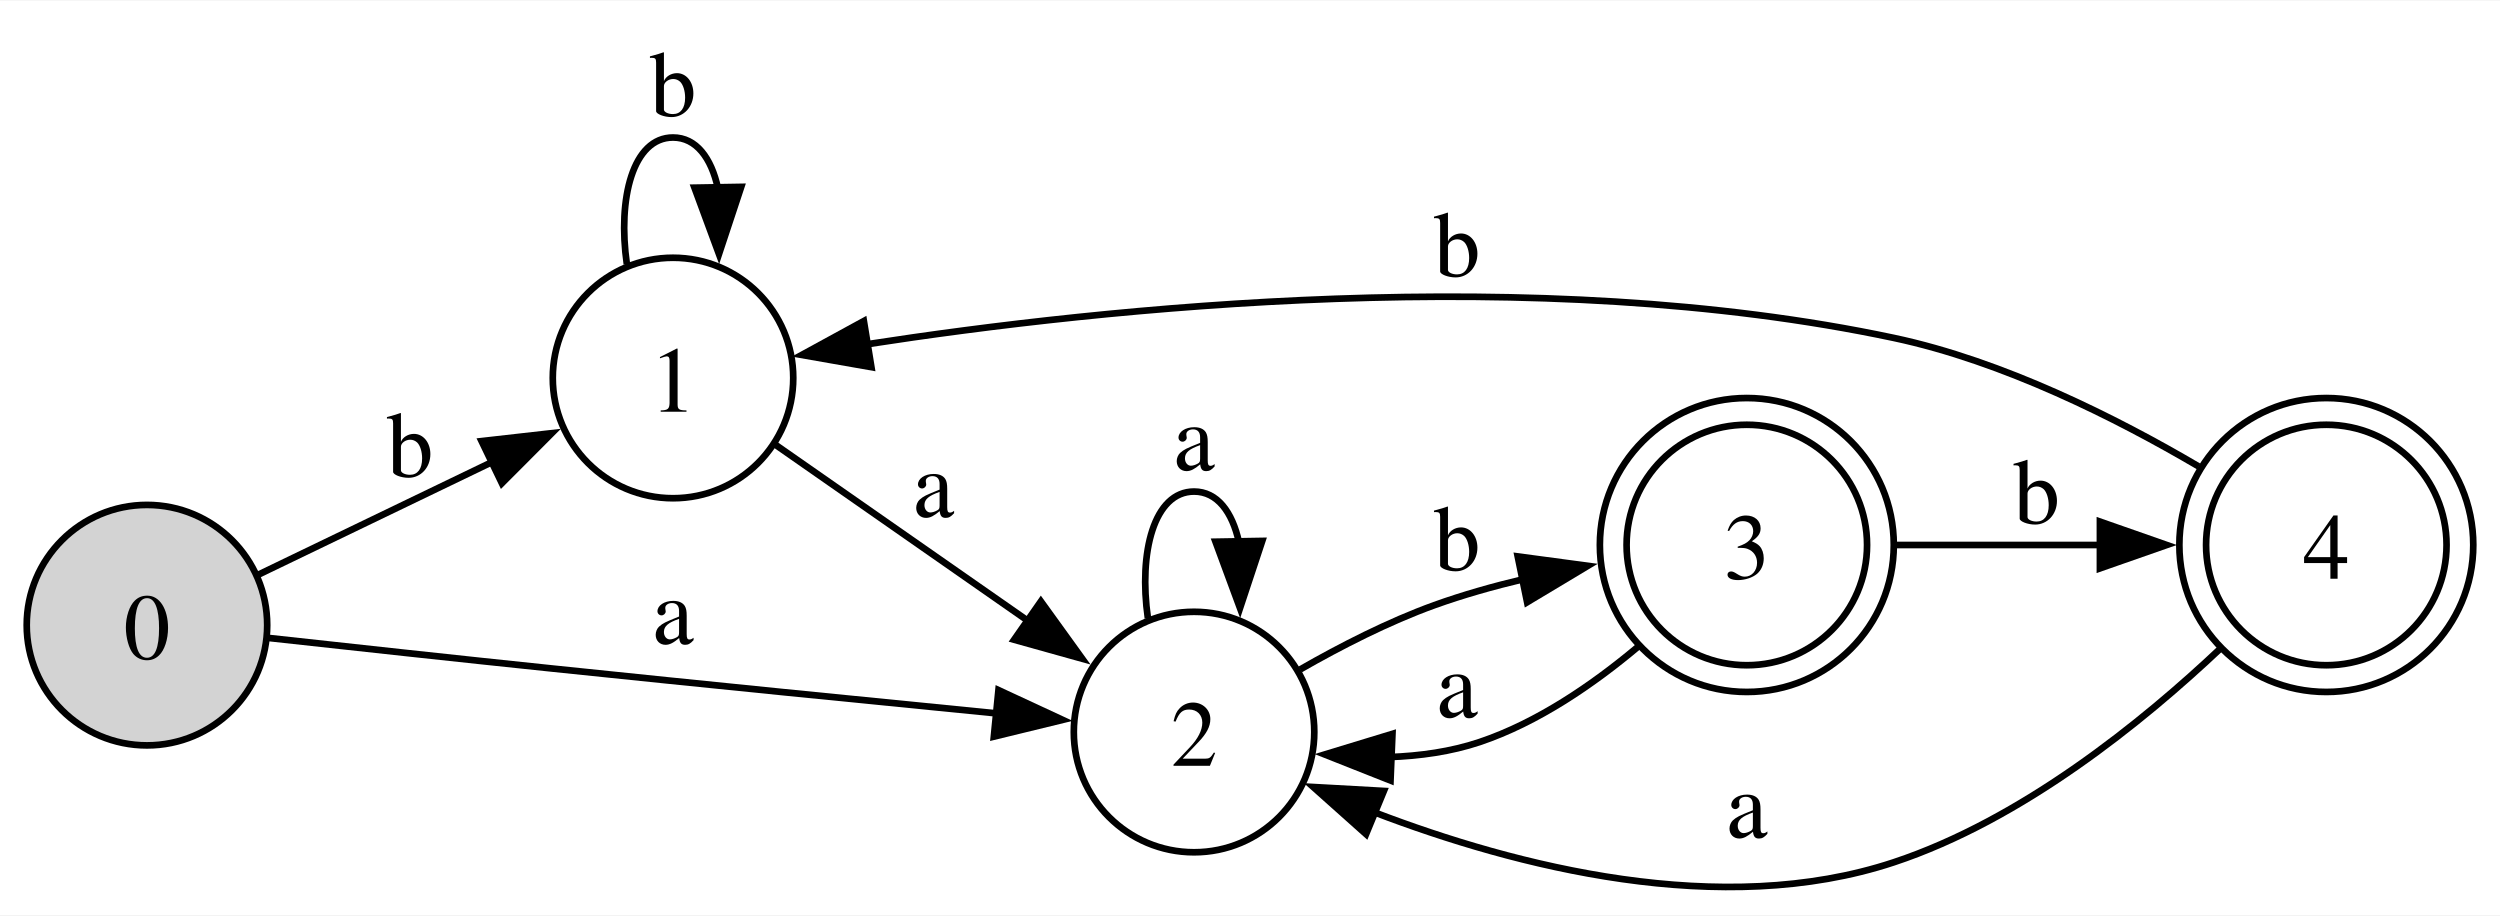
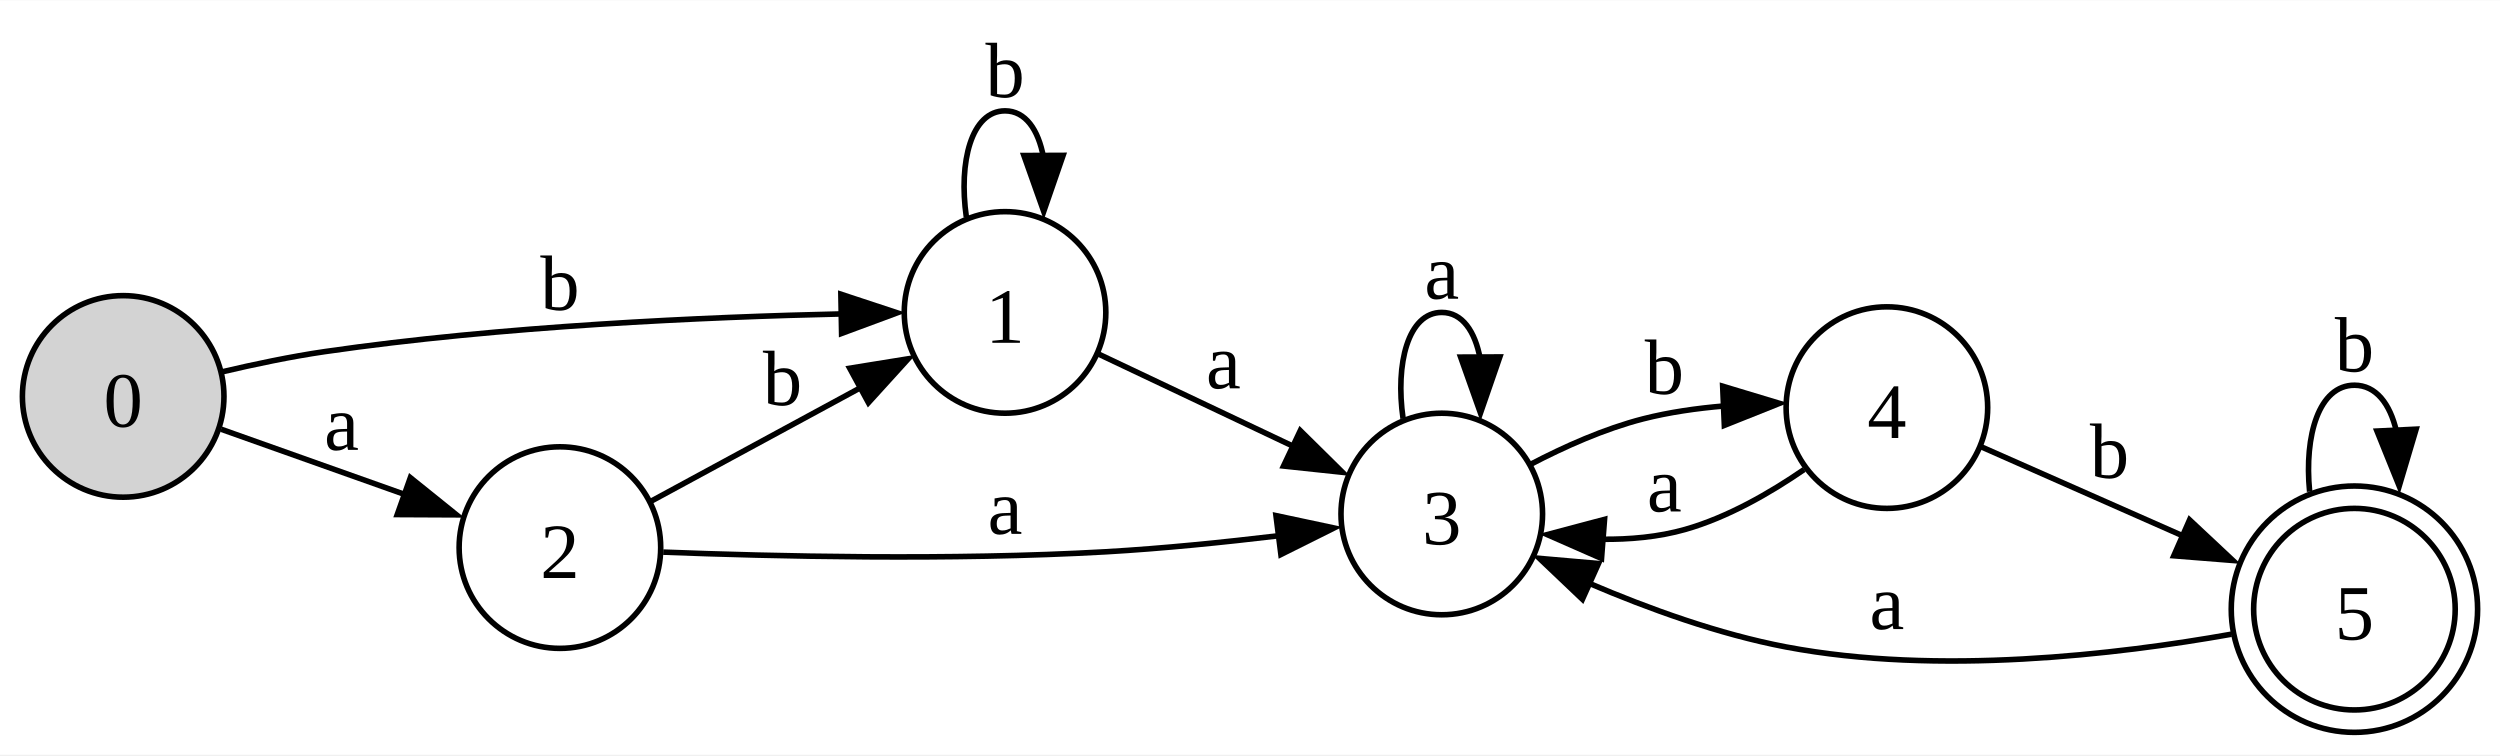
- <svg xmlns="http://www.w3.org/2000/svg" width="374pt" height="137pt" viewBox="0.00 0.00 374.25 136.92">
-   <g id="graph0" class="graph" transform="scale(1 1) rotate(0) translate(4 132.92)">
-     <polygon fill="white" stroke="none" points="-4,4 -4,-132.92 370.25,-132.92 370.25,4 -4,4" />
+ <svg xmlns="http://www.w3.org/2000/svg" width="447pt" height="135pt" viewBox="0.00 0.00 446.50 134.75">
+   <g id="graph0" class="graph" transform="scale(1 1) rotate(0) translate(4 130.75)">
+     <polygon fill="white" stroke="none" points="-4,4 -4,-130.75 442.5,-130.75 442.5,4 -4,4" />
    <g id="node1" class="node">
-       <ellipse fill="lightgrey" stroke="black" cx="18" cy="-39.42" rx="18" ry="18" />
-       <text text-anchor="middle" x="18" y="-34.37" font-family="Times,serif" font-size="14.00">0</text>
+       <ellipse fill="lightgrey" stroke="black" cx="18" cy="-60" rx="18" ry="18" />
+       <text text-anchor="middle" x="18" y="-54.58" font-family="Times New Roman,serif" font-size="14.00">0</text>
    </g>
    <g id="node2" class="node">
-       <ellipse fill="none" stroke="black" cx="96.75" cy="-76.42" rx="18" ry="18" />
-       <text text-anchor="middle" x="96.75" y="-71.37" font-family="Times,serif" font-size="14.00">1</text>
+       <ellipse fill="none" stroke="black" cx="175.5" cy="-75" rx="18" ry="18" />
+       <text text-anchor="middle" x="175.5" y="-69.58" font-family="Times New Roman,serif" font-size="14.00">1</text>
    </g>
    <g id="edge1" class="edge">
-       <path fill="none" stroke="black" d="M34.53,-46.91C44.66,-51.79 58.12,-58.28 69.85,-63.93" />
-       <polygon fill="black" stroke="black" points="68.09,-66.97 78.61,-68.16 71.13,-60.66 68.09,-66.97" />
-       <text text-anchor="middle" x="57.38" y="-61.62" font-family="Times,serif" font-size="14.00">b</text>
+       <path fill="none" stroke="black" d="M35.63,-64.38C41.41,-65.74 47.96,-67.12 54,-68 85.51,-72.58 122.06,-74.19 146.57,-74.74" />
+       <polygon fill="black" stroke="black" points="146.18,-78.25 156.24,-74.93 146.31,-71.25 146.18,-78.25" />
+       <text text-anchor="middle" x="96" y="-75.45" font-family="Times New Roman,serif" font-size="14.00">b</text>
    </g>
    <g id="node3" class="node">
-       <ellipse fill="none" stroke="black" cx="174.75" cy="-23.42" rx="18" ry="18" />
-       <text text-anchor="middle" x="174.75" y="-18.37" font-family="Times,serif" font-size="14.00">2</text>
+       <ellipse fill="none" stroke="black" cx="96" cy="-33" rx="18" ry="18" />
+       <text text-anchor="middle" x="96" y="-27.57" font-family="Times New Roman,serif" font-size="14.00">2</text>
    </g>
    <g id="edge2" class="edge">
-       <path fill="none" stroke="black" d="M36.25,-37.5C48.18,-36.19 64.43,-34.41 78.75,-32.92 101.06,-30.59 126.34,-28.07 145.21,-26.21" />
-       <polygon fill="black" stroke="black" points="145.47,-29.7 155.08,-25.24 144.78,-22.73 145.47,-29.7" />
-       <text text-anchor="middle" x="96.75" y="-36.62" font-family="Times,serif" font-size="14.00">a</text>
+       <path fill="none" stroke="black" d="M35.49,-54.14C45.05,-50.74 57.32,-46.39 68.23,-42.51" />
+       <polygon fill="black" stroke="black" points="69.29,-45.49 77.54,-38.85 66.95,-38.9 69.29,-45.49" />
+       <text text-anchor="middle" x="57" y="-50.45" font-family="Times New Roman,serif" font-size="14.00">a</text>
    </g>
    <g id="edge3" class="edge">
-       <path fill="none" stroke="black" d="M89.84,-93.46C88.43,-103.28 90.73,-112.42 96.75,-112.42 100.23,-112.42 102.47,-109.36 103.46,-104.89" />
-       <polygon fill="black" stroke="black" points="106.96,-105.03 103.63,-94.97 99.96,-104.91 106.96,-105.03" />
-       <text text-anchor="middle" x="96.75" y="-115.62" font-family="Times,serif" font-size="14.00">b</text>
+       <path fill="none" stroke="black" d="M168.59,-92.04C167.18,-101.86 169.48,-111 175.5,-111 179.17,-111 181.45,-107.61 182.36,-102.73" />
+       <polygon fill="black" stroke="black" points="185.87,-103.05 182.41,-93.04 178.87,-103.02 185.87,-103.05" />
+       <text text-anchor="middle" x="175.5" y="-113.45" font-family="Times New Roman,serif" font-size="14.00">b</text>
+     </g>
+     <g id="node4" class="node">
+       <ellipse fill="none" stroke="black" cx="253.5" cy="-39" rx="18" ry="18" />
+       <text text-anchor="middle" x="253.5" y="-33.58" font-family="Times New Roman,serif" font-size="14.00">3</text>
    </g>
    <g id="edge4" class="edge">
-       <path fill="none" stroke="black" d="M112.05,-66.45C122.7,-59.02 137.49,-48.7 149.92,-40.04" />
-       <polygon fill="black" stroke="black" points="151.82,-42.98 158.02,-34.39 147.81,-37.24 151.82,-42.98" />
-       <text text-anchor="middle" x="135.75" y="-55.62" font-family="Times,serif" font-size="14.00">a</text>
+       <path fill="none" stroke="black" d="M192.25,-67.54C202.23,-62.81 215.39,-56.58 226.85,-51.15" />
+       <polygon fill="black" stroke="black" points="228.23,-53.89 235.77,-46.45 225.24,-47.57 228.23,-53.89" />
+       <text text-anchor="middle" x="214.5" y="-61.45" font-family="Times New Roman,serif" font-size="14.00">a</text>
+     </g>
+     <g id="edge5" class="edge">
+       <path fill="none" stroke="black" d="M112.31,-41.3C122.93,-47.05 137.3,-54.84 149.55,-61.48" />
+       <polygon fill="black" stroke="black" points="147.76,-65.03 158.22,-66.72 151.1,-58.88 147.76,-65.03" />
+       <text text-anchor="middle" x="135.75" y="-58.45" font-family="Times New Roman,serif" font-size="14.00">b</text>
    </g>
    <g id="edge6" class="edge">
-       <path fill="none" stroke="black" d="M167.84,-40.46C166.43,-50.28 168.73,-59.42 174.75,-59.42 178.23,-59.42 180.47,-56.36 181.46,-51.89" />
-       <polygon fill="black" stroke="black" points="184.96,-52.03 181.63,-41.97 177.96,-51.91 184.96,-52.03" />
-       <text text-anchor="middle" x="174.75" y="-62.62" font-family="Times,serif" font-size="14.00">a</text>
-     </g>
-     <g id="node4" class="node">
-       <ellipse fill="none" stroke="black" cx="257.5" cy="-51.42" rx="18" ry="18" />
-       <ellipse fill="none" stroke="black" cx="257.5" cy="-51.42" rx="22" ry="22" />
-       <text text-anchor="middle" x="257.5" y="-46.37" font-family="Times,serif" font-size="14.00">3</text>
-     </g>
-     <g id="edge5" class="edge">
-       <path fill="none" stroke="black" d="M190.62,-32.78C196.67,-36.25 203.85,-39.93 210.75,-42.42 215,-43.95 219.57,-45.24 224.12,-46.32" />
-       <polygon fill="black" stroke="black" points="223.2,-49.71 233.7,-48.3 224.61,-42.85 223.2,-49.71" />
-       <text text-anchor="middle" x="214.12" y="-47.62" font-family="Times,serif" font-size="14.00">b</text>
+       <path fill="none" stroke="black" d="M114.45,-32.19C133.79,-31.44 165.9,-30.68 193.5,-32.25 203.64,-32.83 214.7,-33.96 224.49,-35.13" />
+       <polygon fill="black" stroke="black" points="223.89,-38.71 234.25,-36.5 224.77,-31.77 223.89,-38.71" />
+       <text text-anchor="middle" x="175.5" y="-35.45" font-family="Times New Roman,serif" font-size="14.00">a</text>
    </g>
    <g id="edge8" class="edge">
-       <path fill="none" stroke="black" d="M241.18,-36.16C234.49,-30.54 226.19,-24.84 217.5,-21.92 213.21,-20.48 208.54,-19.83 203.92,-19.67" />
-       <polygon fill="black" stroke="black" points="204.16,-16.16 194.31,-20.06 204.45,-23.15 204.16,-16.16" />
-       <text text-anchor="middle" x="214.12" y="-25.62" font-family="Times,serif" font-size="14.00">a</text>
+       <path fill="none" stroke="black" d="M246.59,-56.04C245.18,-65.86 247.48,-75 253.5,-75 257.17,-75 259.45,-71.61 260.36,-66.73" />
+       <polygon fill="black" stroke="black" points="263.87,-67.05 260.41,-57.04 256.87,-67.02 263.87,-67.05" />
+       <text text-anchor="middle" x="253.5" y="-77.45" font-family="Times New Roman,serif" font-size="14.00">a</text>
    </g>
    <g id="node5" class="node">
-       <ellipse fill="none" stroke="black" cx="344.25" cy="-51.42" rx="18" ry="18" />
-       <ellipse fill="none" stroke="black" cx="344.25" cy="-51.42" rx="22" ry="22" />
-       <text text-anchor="middle" x="344.25" y="-46.37" font-family="Times,serif" font-size="14.00">4</text>
+       <ellipse fill="none" stroke="black" cx="333" cy="-58" rx="18" ry="18" />
+       <text text-anchor="middle" x="333" y="-52.58" font-family="Times New Roman,serif" font-size="14.00">4</text>
    </g>
    <g id="edge7" class="edge">
-       <path fill="none" stroke="black" d="M279.89,-51.42C289.12,-51.42 300.13,-51.42 310.37,-51.42" />
-       <polygon fill="black" stroke="black" points="310.36,-54.92 320.36,-51.42 310.36,-47.92 310.36,-54.92" />
-       <text text-anchor="middle" x="300.88" y="-54.62" font-family="Times,serif" font-size="14.00">b</text>
+       <path fill="none" stroke="black" d="M269.32,-47.85C275.37,-51.01 282.56,-54.23 289.5,-56 294.09,-57.17 299.05,-57.88 303.9,-58.29" />
+       <polygon fill="black" stroke="black" points="303.67,-61.82 313.81,-58.76 303.97,-54.83 303.67,-61.82" />
+       <text text-anchor="middle" x="293.25" y="-60.45" font-family="Times New Roman,serif" font-size="14.00">b</text>
+     </g>
+     <g id="edge10" class="edge">
+       <path fill="none" stroke="black" d="M318.22,-46.95C312.09,-42.73 304.57,-38.41 297,-36.25 292.23,-34.89 287.05,-34.43 281.99,-34.49" />
+       <polygon fill="black" stroke="black" points="282.03,-31.06 272.33,-35.32 282.57,-38.04 282.03,-31.06" />
+       <text text-anchor="middle" x="293.25" y="-39.45" font-family="Times New Roman,serif" font-size="14.00">a</text>
+     </g>
+     <g id="node6" class="node">
+       <ellipse fill="none" stroke="black" cx="416.5" cy="-22" rx="18" ry="18" />
+       <ellipse fill="none" stroke="black" cx="416.5" cy="-22" rx="22" ry="22" />
+       <text text-anchor="middle" x="416.5" y="-16.57" font-family="Times New Roman,serif" font-size="14.00">5</text>
    </g>
    <g id="edge9" class="edge">
-       <path fill="none" stroke="black" d="M325.15,-63.17C312.84,-70.41 295.87,-78.94 279.5,-82.42 225.95,-93.79 161.56,-87 125.58,-81.44" />
-       <polygon fill="black" stroke="black" points="126.45,-78.04 116.02,-79.87 125.32,-84.95 126.45,-78.04" />
-       <text text-anchor="middle" x="214.12" y="-91.62" font-family="Times,serif" font-size="14.00">b</text>
+       <path fill="none" stroke="black" d="M349.71,-51.06C359.98,-46.53 373.7,-40.46 385.96,-35.05" />
+       <polygon fill="black" stroke="black" points="387.06,-37.95 394.8,-30.7 384.24,-31.54 387.06,-37.95" />
+       <text text-anchor="middle" x="372.75" y="-45.45" font-family="Times New Roman,serif" font-size="14.00">b</text>
    </g>
-     <g id="edge10" class="edge">
-       <path fill="none" stroke="black" d="M328.65,-36.16C316.67,-24.82 298.63,-10.26 279.5,-3.92 253.69,4.64 222.96,-3.27 201.67,-11.43" />
-       <polygon fill="black" stroke="black" points="200.5,-8.13 192.59,-15.19 203.17,-14.6 200.5,-8.13" />
-       <text text-anchor="middle" x="257.5" y="-7.62" font-family="Times,serif" font-size="14.00">a</text>
+     <g id="edge12" class="edge">
+       <path fill="none" stroke="black" d="M394.53,-17.53C374.07,-13.89 342.15,-10.11 315,-15.25 303.03,-17.52 290.39,-22.1 279.78,-26.64" />
+       <polygon fill="black" stroke="black" points="278.62,-23.77 270.94,-31.07 281.49,-30.15 278.62,-23.77" />
+       <text text-anchor="middle" x="333" y="-18.45" font-family="Times New Roman,serif" font-size="14.00">a</text>
+     </g>
+     <g id="edge11" class="edge">
+       <path fill="none" stroke="black" d="M408.5,-42.99C407.51,-53.09 410.18,-62 416.5,-62 420.35,-62 422.85,-58.69 423.99,-53.82" />
+       <polygon fill="black" stroke="black" points="427.52,-54.15 424.5,-43.99 420.53,-53.81 427.52,-54.15" />
+       <text text-anchor="middle" x="416.5" y="-64.45" font-family="Times New Roman,serif" font-size="14.00">b</text>
    </g>
  </g>
</svg>
